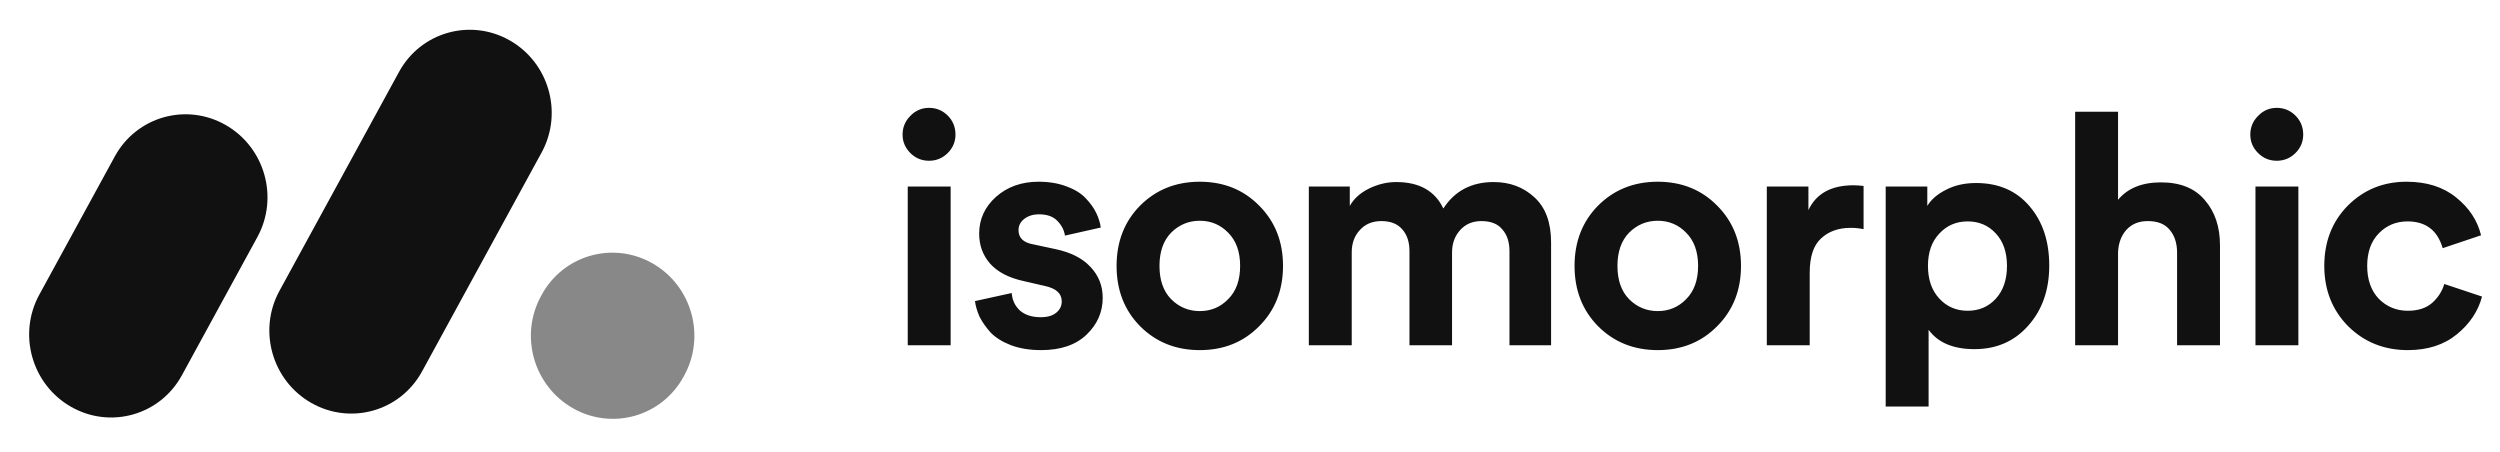
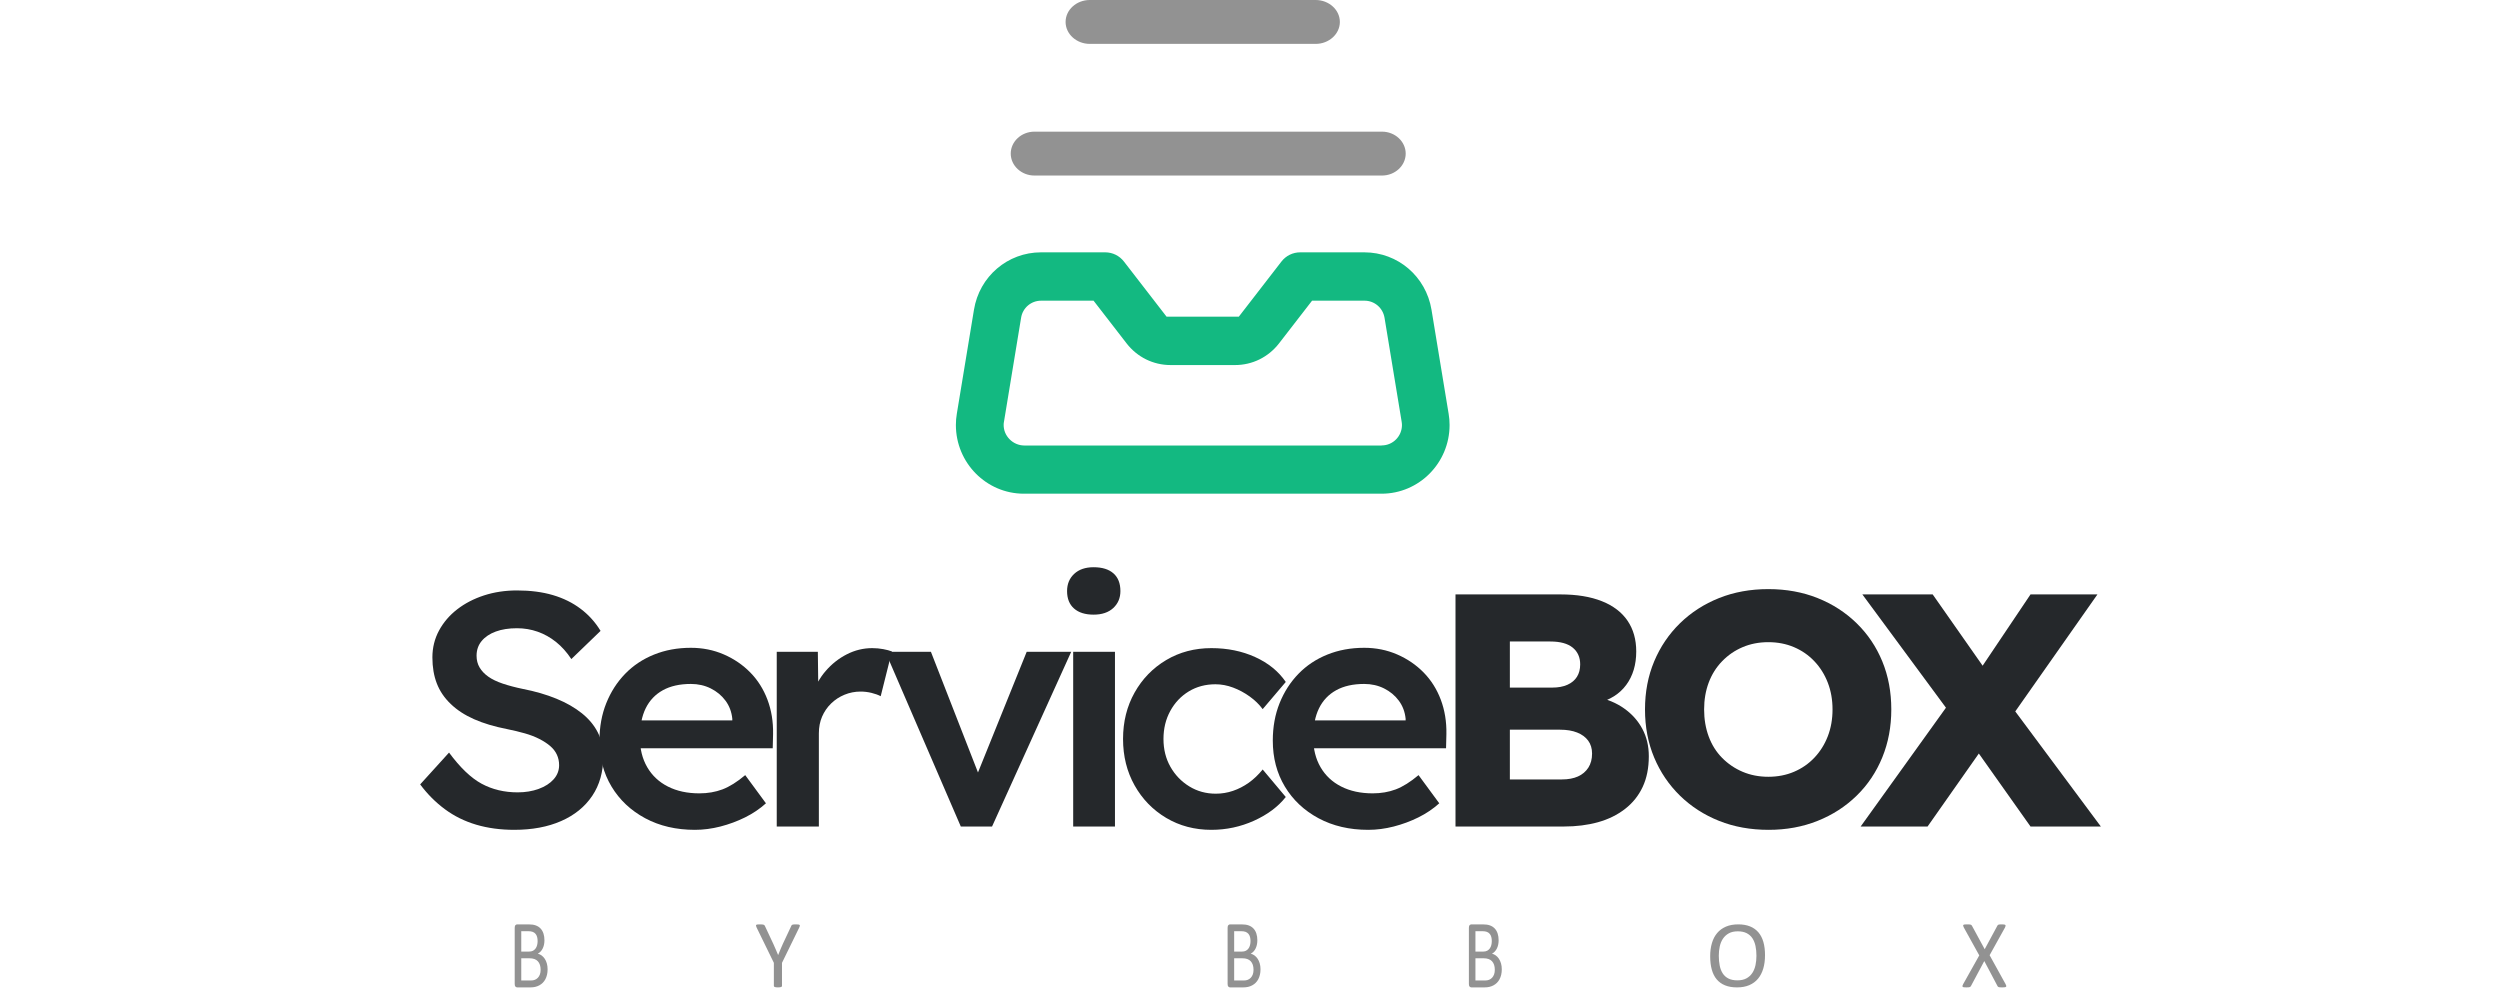
- <svg xmlns="http://www.w3.org/2000/svg" width="155" height="28" viewBox="0 0 155 28" fill="none">
-   <rect width="10.155" height="19.93" rx="5.078" transform="matrix(0.870431 0.49229 -0.479339 0.87763 9.55304 5.23999)" fill="#111111" />
-   <rect width="10.155" height="25.624" rx="5.078" transform="matrix(0.870431 0.49229 -0.479339 0.87763 27.1746 0)" fill="#111111" />
-   <rect opacity="0.5" width="10.155" height="10.249" rx="5.078" transform="matrix(0.870431 0.49229 -0.479339 0.87763 36.0203 13.8197)" fill="#111111" />
-   <path d="M58.94 21.407H56.28V11.567H58.94V21.407ZM55.96 8.347C55.96 7.894 56.12 7.507 56.44 7.187C56.76 6.854 57.147 6.687 57.6 6.687C58.053 6.687 58.44 6.847 58.76 7.167C59.08 7.487 59.24 7.881 59.24 8.347C59.24 8.787 59.08 9.167 58.76 9.487C58.44 9.807 58.053 9.967 57.6 9.967C57.147 9.967 56.76 9.807 56.44 9.487C56.12 9.167 55.96 8.787 55.96 8.347ZM60.448 18.667L62.728 18.167C62.755 18.594 62.921 18.954 63.228 19.247C63.548 19.527 63.981 19.667 64.528 19.667C64.941 19.667 65.261 19.574 65.488 19.387C65.715 19.201 65.828 18.967 65.828 18.687C65.828 18.194 65.475 17.874 64.768 17.727L63.468 17.427C62.548 17.227 61.855 16.867 61.388 16.347C60.934 15.827 60.708 15.207 60.708 14.487C60.708 13.594 61.054 12.834 61.748 12.207C62.455 11.581 63.334 11.267 64.388 11.267C65.055 11.267 65.641 11.367 66.148 11.567C66.654 11.754 67.048 12.001 67.328 12.307C67.608 12.601 67.821 12.9 67.968 13.207C68.115 13.514 68.208 13.814 68.248 14.107L66.028 14.607C65.975 14.261 65.814 13.954 65.548 13.687C65.294 13.421 64.915 13.287 64.408 13.287C64.061 13.287 63.761 13.38 63.508 13.567C63.268 13.754 63.148 13.987 63.148 14.267C63.148 14.747 63.448 15.04 64.048 15.147L65.448 15.447C66.394 15.647 67.115 16.014 67.608 16.547C68.115 17.081 68.368 17.721 68.368 18.467C68.368 19.347 68.034 20.107 67.368 20.747C66.701 21.387 65.761 21.707 64.548 21.707C63.855 21.707 63.234 21.607 62.688 21.407C62.141 21.194 61.715 20.927 61.408 20.607C61.114 20.274 60.888 19.947 60.728 19.627C60.581 19.294 60.488 18.974 60.448 18.667ZM72.608 18.547C73.101 19.041 73.694 19.287 74.388 19.287C75.081 19.287 75.668 19.041 76.147 18.547C76.641 18.054 76.888 17.367 76.888 16.487C76.888 15.607 76.641 14.921 76.147 14.427C75.668 13.934 75.081 13.687 74.388 13.687C73.694 13.687 73.101 13.934 72.608 14.427C72.127 14.921 71.888 15.607 71.888 16.487C71.888 17.367 72.127 18.054 72.608 18.547ZM70.688 12.747C71.674 11.761 72.907 11.267 74.388 11.267C75.868 11.267 77.094 11.761 78.067 12.747C79.054 13.734 79.547 14.98 79.547 16.487C79.547 17.994 79.054 19.241 78.067 20.227C77.094 21.214 75.868 21.707 74.388 21.707C72.907 21.707 71.674 21.214 70.688 20.227C69.714 19.241 69.228 17.994 69.228 16.487C69.228 14.98 69.714 13.734 70.688 12.747ZM83.807 21.407H81.147V11.567H83.687V12.767C83.941 12.314 84.341 11.954 84.887 11.687C85.434 11.421 85.994 11.287 86.567 11.287C87.994 11.287 88.967 11.834 89.487 12.927C90.194 11.834 91.234 11.287 92.607 11.287C93.607 11.287 94.447 11.601 95.127 12.227C95.82 12.854 96.167 13.787 96.167 15.027V21.407H93.587V15.567C93.587 15.007 93.441 14.56 93.147 14.227C92.867 13.88 92.434 13.707 91.847 13.707C91.3 13.707 90.861 13.894 90.527 14.267C90.194 14.64 90.027 15.101 90.027 15.647V21.407H87.387V15.567C87.387 15.007 87.24 14.56 86.947 14.227C86.654 13.88 86.221 13.707 85.647 13.707C85.087 13.707 84.641 13.894 84.307 14.267C83.974 14.627 83.807 15.087 83.807 15.647V21.407ZM101.002 18.547C101.495 19.041 102.089 19.287 102.782 19.287C103.475 19.287 104.062 19.041 104.542 18.547C105.035 18.054 105.282 17.367 105.282 16.487C105.282 15.607 105.035 14.921 104.542 14.427C104.062 13.934 103.475 13.687 102.782 13.687C102.089 13.687 101.495 13.934 101.002 14.427C100.522 14.921 100.282 15.607 100.282 16.487C100.282 17.367 100.522 18.054 101.002 18.547ZM99.082 12.747C100.069 11.761 101.302 11.267 102.782 11.267C104.262 11.267 105.489 11.761 106.462 12.747C107.449 13.734 107.942 14.98 107.942 16.487C107.942 17.994 107.449 19.241 106.462 20.227C105.489 21.214 104.262 21.707 102.782 21.707C101.302 21.707 100.069 21.214 99.082 20.227C98.109 19.241 97.622 17.994 97.622 16.487C97.622 14.98 98.109 13.734 99.082 12.747ZM115.542 11.527V14.207C115.275 14.154 115.008 14.127 114.742 14.127C113.982 14.127 113.368 14.347 112.902 14.787C112.435 15.214 112.202 15.921 112.202 16.907V21.407H109.542V11.567H112.122V13.027C112.602 12.001 113.535 11.487 114.922 11.487C115.068 11.487 115.275 11.501 115.542 11.527ZM119.573 25.207H116.913V11.567H119.493V12.767C119.733 12.367 120.119 12.034 120.653 11.767C121.186 11.487 121.806 11.347 122.513 11.347C123.913 11.347 125.019 11.827 125.833 12.787C126.646 13.734 127.053 14.96 127.053 16.467C127.053 17.974 126.619 19.214 125.753 20.187C124.899 21.16 123.786 21.647 122.413 21.647C121.106 21.647 120.159 21.247 119.573 20.447V25.207ZM123.733 18.527C124.199 18.02 124.433 17.34 124.433 16.487C124.433 15.634 124.199 14.96 123.733 14.467C123.279 13.974 122.699 13.727 121.993 13.727C121.286 13.727 120.699 13.98 120.233 14.487C119.766 14.98 119.533 15.647 119.533 16.487C119.533 17.327 119.766 18 120.233 18.507C120.699 19.014 121.286 19.267 121.993 19.267C122.699 19.267 123.279 19.02 123.733 18.527ZM131.319 15.627V21.407H128.659V6.927H131.319V12.387C131.919 11.667 132.806 11.307 133.979 11.307C135.179 11.307 136.086 11.674 136.699 12.407C137.326 13.127 137.639 14.06 137.639 15.207V21.407H134.979V15.667C134.979 15.081 134.826 14.607 134.519 14.247C134.226 13.887 133.772 13.707 133.159 13.707C132.612 13.707 132.172 13.887 131.839 14.247C131.519 14.607 131.346 15.067 131.319 15.627ZM142.499 21.407H139.839V11.567H142.499V21.407ZM139.519 8.347C139.519 7.894 139.679 7.507 139.999 7.187C140.319 6.854 140.705 6.687 141.159 6.687C141.612 6.687 141.999 6.847 142.319 7.167C142.639 7.487 142.799 7.881 142.799 8.347C142.799 8.787 142.639 9.167 142.319 9.487C141.999 9.807 141.612 9.967 141.159 9.967C140.705 9.967 140.319 9.807 139.999 9.487C139.679 9.167 139.519 8.787 139.519 8.347ZM149.266 13.727C148.56 13.727 147.966 13.974 147.486 14.467C147.006 14.96 146.766 15.634 146.766 16.487C146.766 17.34 147.006 18.02 147.486 18.527C147.98 19.02 148.58 19.267 149.286 19.267C149.913 19.267 150.413 19.107 150.786 18.787C151.16 18.454 151.413 18.061 151.546 17.607L153.886 18.387C153.646 19.294 153.126 20.074 152.326 20.727C151.526 21.381 150.513 21.707 149.286 21.707C147.82 21.707 146.586 21.214 145.586 20.227C144.6 19.227 144.106 17.98 144.106 16.487C144.106 14.98 144.593 13.734 145.566 12.747C146.553 11.761 147.766 11.267 149.206 11.267C150.46 11.267 151.486 11.594 152.286 12.247C153.086 12.887 153.6 13.667 153.826 14.587L151.446 15.387C151.126 14.28 150.4 13.727 149.266 13.727Z" fill="#111111" />
+ <svg xmlns="http://www.w3.org/2000/svg" width="238" height="94">
+   <path fill="#25282B" transform="translate(40 56.2096)" d="M8.959 22.79C7.643 22.79 6.436 22.627 5.336 22.301C4.237 21.975 3.245 21.486 2.361 20.833C1.477 20.181 0.69 19.392 0 18.466L2.749 15.436C3.806 16.867 4.841 17.856 5.854 18.403C6.867 18.95 8.01 19.223 9.282 19.223C10.015 19.223 10.684 19.113 11.287 18.892C11.891 18.671 12.365 18.366 12.71 17.977C13.055 17.587 13.228 17.14 13.228 16.635C13.228 16.277 13.158 15.946 13.018 15.641C12.878 15.336 12.667 15.062 12.387 14.82C12.107 14.578 11.762 14.352 11.352 14.141C10.942 13.931 10.479 13.752 9.961 13.605C9.444 13.457 8.872 13.321 8.247 13.194C7.061 12.963 6.026 12.653 5.142 12.263C4.258 11.874 3.514 11.39 2.911 10.811C2.307 10.233 1.865 9.58 1.585 8.854C1.304 8.128 1.164 7.302 1.164 6.376C1.164 5.45 1.375 4.598 1.795 3.819C2.215 3.041 2.792 2.367 3.525 1.799C4.258 1.231 5.11 0.789 6.08 0.473C7.051 0.158 8.096 0 9.217 0C10.49 0 11.627 0.147 12.63 0.442C13.632 0.737 14.516 1.173 15.282 1.752C16.047 2.331 16.678 3.03 17.174 3.851L14.392 6.534C13.961 5.882 13.476 5.34 12.937 4.908C12.398 4.477 11.816 4.151 11.19 3.93C10.565 3.709 9.907 3.598 9.217 3.598C8.441 3.598 7.767 3.704 7.196 3.914C6.625 4.125 6.177 4.424 5.854 4.814C5.53 5.203 5.369 5.671 5.369 6.218C5.369 6.639 5.466 7.013 5.66 7.339C5.854 7.665 6.129 7.955 6.485 8.207C6.84 8.46 7.299 8.681 7.859 8.87C8.42 9.059 9.056 9.228 9.767 9.375C10.953 9.606 12.02 9.917 12.969 10.306C13.918 10.695 14.726 11.158 15.395 11.695C16.063 12.232 16.57 12.842 16.915 13.526C17.26 14.21 17.432 14.973 17.432 15.814C17.432 17.266 17.082 18.513 16.381 19.555C15.68 20.597 14.694 21.396 13.422 21.954C12.15 22.512 10.662 22.79 8.959 22.79Z" />
+   <path fill="#25282B" transform="translate(57.0698 61.6705)" d="M9.088 17.33C7.299 17.33 5.719 16.961 4.35 16.225C2.981 15.488 1.914 14.483 1.148 13.21C0.383 11.937 0 10.48 0 8.838C0 7.534 0.216 6.345 0.647 5.271C1.078 4.198 1.676 3.267 2.442 2.478C3.207 1.689 4.124 1.078 5.191 0.647C6.258 0.216 7.428 0 8.7 0C9.821 0 10.867 0.21 11.837 0.631C12.807 1.052 13.648 1.626 14.36 2.352C15.071 3.078 15.616 3.94 15.993 4.94C16.37 5.94 16.548 7.029 16.527 8.207L16.494 9.564L2.684 9.564L1.941 6.913L13.163 6.913L12.646 7.449L12.646 6.755C12.581 6.103 12.365 5.529 11.999 5.035C11.632 4.54 11.163 4.151 10.592 3.867C10.021 3.583 9.39 3.441 8.7 3.441C7.643 3.441 6.754 3.641 6.032 4.04C5.309 4.44 4.765 5.014 4.399 5.761C4.032 6.508 3.849 7.439 3.849 8.554C3.849 9.628 4.08 10.564 4.544 11.364C5.008 12.163 5.665 12.779 6.517 13.21C7.369 13.642 8.366 13.857 9.509 13.857C10.306 13.857 11.039 13.731 11.708 13.479C12.376 13.226 13.099 12.774 13.875 12.121L15.848 14.804C15.265 15.33 14.602 15.778 13.859 16.146C13.115 16.514 12.333 16.803 11.514 17.014C10.694 17.224 9.886 17.33 9.088 17.33Z" />
+   <path fill="#25282B" transform="translate(73.9456 61.702)" d="M0 16.982L0 0.347L3.913 0.347L3.978 5.65L3.428 4.451C3.665 3.609 4.075 2.851 4.657 2.178C5.239 1.505 5.913 0.973 6.679 0.584C7.444 0.195 8.247 0 9.088 0C9.455 0 9.805 0.032 10.139 0.095C10.473 0.158 10.748 0.231 10.964 0.316L9.897 4.577C9.659 4.451 9.368 4.346 9.023 4.261C8.678 4.177 8.333 4.135 7.988 4.135C7.449 4.135 6.937 4.235 6.452 4.435C5.967 4.635 5.541 4.914 5.175 5.271C4.808 5.629 4.522 6.045 4.318 6.518C4.113 6.992 4.01 7.523 4.01 8.112L4.01 16.982L0 16.982Z" />
+   <path fill="#25282B" transform="translate(84.2884 62.0492)" d="M7.18 16.635L0 0L4.334 0L9.185 12.437L8.344 12.658L13.454 0L17.691 0L10.155 16.635L7.18 16.635Z" />
+   <path fill="#25282B" transform="translate(101.585 54)" d="M0.582 24.684L0.582 8.049L4.56 8.049L4.56 24.684L0.582 24.684ZM2.523 4.514C1.725 4.514 1.105 4.319 0.663 3.93C0.221 3.541 0 2.988 0 2.273C0 1.599 0.226 1.052 0.679 0.631C1.132 0.21 1.746 0 2.523 0C3.342 0 3.973 0.195 4.415 0.584C4.857 0.973 5.078 1.536 5.078 2.273C5.078 2.925 4.851 3.462 4.399 3.883C3.946 4.303 3.32 4.514 2.523 4.514Z" />
+   <path fill="#25282B" transform="translate(106.914 61.702)" d="M8.409 17.298C6.813 17.298 5.38 16.919 4.107 16.162C2.835 15.404 1.833 14.373 1.1 13.068C0.367 11.763 0 10.29 0 8.649C0 7.008 0.367 5.535 1.1 4.23C1.833 2.925 2.835 1.894 4.107 1.136C5.38 0.379 6.813 0 8.409 0C9.94 0 11.33 0.284 12.581 0.852C13.832 1.42 14.802 2.21 15.492 3.22L13.293 5.808C12.969 5.366 12.559 4.966 12.064 4.609C11.568 4.251 11.039 3.967 10.479 3.756C9.918 3.546 9.358 3.441 8.797 3.441C7.848 3.441 7.002 3.667 6.258 4.119C5.514 4.572 4.927 5.193 4.496 5.982C4.064 6.771 3.849 7.66 3.849 8.649C3.849 9.638 4.07 10.522 4.512 11.301C4.954 12.079 5.552 12.7 6.307 13.163C7.061 13.626 7.902 13.857 8.829 13.857C9.39 13.857 9.934 13.768 10.463 13.589C10.991 13.41 11.492 13.152 11.967 12.816C12.441 12.479 12.883 12.058 13.293 11.553L15.492 14.173C14.759 15.099 13.751 15.851 12.468 16.43C11.185 17.009 9.832 17.298 8.409 17.298Z" />
+   <path fill="#25282B" transform="translate(121.17 61.6705)" d="M9.088 17.33C7.299 17.33 5.719 16.961 4.35 16.225C2.981 15.488 1.914 14.483 1.148 13.21C0.383 11.937 0 10.48 0 8.838C0 7.534 0.216 6.345 0.647 5.271C1.078 4.198 1.676 3.267 2.442 2.478C3.207 1.689 4.124 1.078 5.191 0.647C6.258 0.216 7.428 0 8.7 0C9.821 0 10.867 0.21 11.837 0.631C12.807 1.052 13.648 1.626 14.36 2.352C15.071 3.078 15.616 3.94 15.993 4.94C16.37 5.94 16.548 7.029 16.527 8.207L16.494 9.564L2.684 9.564L1.941 6.913L13.163 6.913L12.646 7.449L12.646 6.755C12.581 6.103 12.365 5.529 11.999 5.035C11.632 4.54 11.163 4.151 10.592 3.867C10.021 3.583 9.39 3.441 8.7 3.441C7.643 3.441 6.754 3.641 6.032 4.04C5.309 4.44 4.765 5.014 4.399 5.761C4.032 6.508 3.849 7.439 3.849 8.554C3.849 9.628 4.08 10.564 4.544 11.364C5.008 12.163 5.665 12.779 6.517 13.21C7.369 13.642 8.366 13.857 9.509 13.857C10.306 13.857 11.039 13.731 11.708 13.479C12.376 13.226 13.099 12.774 13.875 12.121L15.848 14.804C15.265 15.33 14.602 15.778 13.859 16.146C13.115 16.514 12.333 16.803 11.514 17.014C10.694 17.224 9.886 17.33 9.088 17.33Z" />
+   <path fill="#25282B" transform="translate(138.564 56.5884)" d="M0 22.096L0 0L9.994 0C11.546 0 12.861 0.216 13.939 0.647C15.017 1.078 15.831 1.699 16.381 2.509C16.931 3.32 17.206 4.293 17.206 5.429C17.206 6.692 16.888 7.755 16.252 8.617C15.616 9.48 14.694 10.059 13.487 10.354L13.422 9.754C14.435 9.964 15.314 10.332 16.058 10.859C16.802 11.385 17.378 12.032 17.788 12.8C18.198 13.568 18.403 14.436 18.403 15.404C18.403 16.519 18.209 17.493 17.82 18.324C17.432 19.155 16.872 19.855 16.139 20.423C15.406 20.991 14.549 21.412 13.567 21.686C12.586 21.959 11.503 22.096 10.317 22.096L0 22.096ZM5.175 17.614L10.123 17.614C10.727 17.614 11.239 17.519 11.659 17.33C12.08 17.14 12.409 16.861 12.646 16.493C12.883 16.125 13.001 15.678 13.001 15.152C13.001 14.668 12.878 14.257 12.63 13.92C12.382 13.584 12.031 13.326 11.578 13.147C11.126 12.968 10.587 12.879 9.961 12.879L5.175 12.879L5.175 17.614ZM5.175 8.87L9.217 8.87C9.778 8.87 10.258 8.781 10.657 8.602C11.056 8.423 11.357 8.17 11.562 7.844C11.767 7.518 11.87 7.123 11.87 6.66C11.87 5.987 11.632 5.456 11.158 5.066C10.684 4.677 9.972 4.482 9.023 4.482L5.175 4.482L5.175 8.87Z" />
+   <path fill="#25282B" transform="translate(156.604 56.0833)" d="M11.772 22.917C10.048 22.917 8.474 22.633 7.051 22.064C5.628 21.496 4.388 20.697 3.331 19.665C2.275 18.634 1.455 17.424 0.873 16.035C0.291 14.646 0 13.121 0 11.458C0 9.796 0.291 8.27 0.873 6.881C1.455 5.492 2.275 4.282 3.331 3.251C4.388 2.22 5.628 1.42 7.051 0.852C8.474 0.284 10.037 0 11.74 0C13.443 0 15.007 0.284 16.43 0.852C17.853 1.42 19.093 2.22 20.149 3.251C21.206 4.282 22.02 5.492 22.591 6.881C23.162 8.27 23.448 9.796 23.448 11.458C23.448 13.1 23.162 14.62 22.591 16.02C22.02 17.419 21.206 18.634 20.149 19.665C19.093 20.697 17.853 21.496 16.43 22.064C15.007 22.633 13.454 22.917 11.772 22.917ZM11.74 17.866C12.624 17.866 13.438 17.708 14.182 17.393C14.926 17.077 15.573 16.63 16.122 16.051C16.672 15.472 17.098 14.794 17.4 14.015C17.702 13.237 17.853 12.384 17.853 11.458C17.853 10.532 17.702 9.68 17.4 8.902C17.098 8.123 16.672 7.444 16.122 6.866C15.573 6.287 14.926 5.84 14.182 5.524C13.438 5.208 12.624 5.051 11.74 5.051C10.856 5.051 10.042 5.208 9.298 5.524C8.554 5.84 7.902 6.287 7.342 6.866C6.781 7.444 6.355 8.123 6.064 8.902C5.773 9.68 5.628 10.532 5.628 11.458C5.628 12.384 5.773 13.242 6.064 14.031C6.355 14.82 6.781 15.499 7.342 16.067C7.902 16.635 8.554 17.077 9.298 17.393C10.042 17.708 10.856 17.866 11.74 17.866Z" />
+   <path fill="#25282B" transform="translate(177.134 56.5884)" d="M16.171 22.096L9.153 12.184L0.162 0L6.857 0L13.713 9.785L22.866 22.096L16.171 22.096ZM0 22.096L8.635 10.069L13.066 12.563L6.371 22.096L0 22.096ZM14.23 11.837L9.832 9.438L16.171 0L22.542 0L14.23 11.837Z" />
+   <path fill="#929292" transform="translate(49 88)" d="M3.132 4.28C3.132 4.468 3.113 4.642 3.075 4.801C3.037 4.961 2.984 5.104 2.916 5.23C2.847 5.357 2.765 5.468 2.668 5.564C2.571 5.66 2.462 5.74 2.341 5.805C2.22 5.87 2.09 5.919 1.952 5.951C1.813 5.984 1.655 6 1.476 6L0.235 6C0.179 6 0.125 5.976 0.075 5.928C0.025 5.88 0 5.796 0 5.675L0 0.325C0 0.204 0.025 0.12 0.075 0.072C0.125 0.024 0.179 0 0.235 0L1.315 0C1.599 0 1.831 0.034 2.012 0.102C2.194 0.17 2.345 0.269 2.466 0.399C2.587 0.529 2.678 0.688 2.739 0.876C2.801 1.065 2.831 1.278 2.831 1.516C2.831 1.658 2.818 1.794 2.791 1.924C2.764 2.054 2.724 2.174 2.671 2.284C2.619 2.393 2.553 2.491 2.473 2.578C2.394 2.665 2.302 2.736 2.2 2.791C2.329 2.822 2.451 2.879 2.563 2.961C2.676 3.043 2.774 3.147 2.859 3.274C2.943 3.4 3.01 3.549 3.059 3.719C3.108 3.889 3.132 4.076 3.132 4.28ZM2.181 1.595C2.181 1.45 2.165 1.318 2.134 1.201C2.102 1.083 2.052 0.984 1.983 0.902C1.914 0.82 1.825 0.757 1.715 0.714C1.605 0.671 1.459 0.649 1.278 0.649L0.624 0.649L0.624 2.592L1.344 2.592C1.508 2.592 1.64 2.565 1.741 2.511C1.841 2.457 1.924 2.384 1.99 2.293C2.056 2.202 2.105 2.095 2.135 1.973C2.166 1.851 2.181 1.725 2.181 1.595ZM2.468 4.326C2.468 4.147 2.445 3.989 2.4 3.853C2.354 3.717 2.288 3.603 2.201 3.51C2.115 3.417 2.006 3.347 1.875 3.299C1.744 3.251 1.579 3.227 1.381 3.227L0.624 3.227L0.624 5.342L1.542 5.342C1.687 5.342 1.813 5.32 1.921 5.277C2.028 5.233 2.123 5.169 2.205 5.084C2.287 4.999 2.351 4.893 2.398 4.767C2.444 4.64 2.468 4.493 2.468 4.326Z" />
+   <path fill="#929292" transform="translate(71.9706 88)" d="M2.475 3.662L2.475 5.853C2.475 5.877 2.469 5.899 2.458 5.917C2.446 5.936 2.425 5.95 2.395 5.961C2.365 5.972 2.325 5.981 2.274 5.989C2.223 5.996 2.162 6 2.091 6C2.016 6 1.954 5.996 1.905 5.989C1.856 5.981 1.815 5.972 1.784 5.961C1.753 5.95 1.731 5.936 1.719 5.917C1.707 5.899 1.701 5.877 1.701 5.853L1.701 3.662L0.063 0.308C0.03 0.237 0.01 0.182 0.003 0.142C-0.005 0.103 0.003 0.072 0.025 0.051C0.048 0.029 0.088 0.015 0.146 0.009C0.204 0.003 0.283 0 0.381 0C0.47 0 0.543 0.003 0.598 0.009C0.653 0.015 0.697 0.024 0.73 0.034C0.763 0.045 0.787 0.06 0.804 0.08C0.82 0.1 0.836 0.126 0.851 0.156L1.652 1.865C1.727 2.028 1.801 2.198 1.876 2.375C1.95 2.553 2.026 2.732 2.104 2.913L2.113 2.913C2.182 2.738 2.252 2.564 2.325 2.391C2.399 2.218 2.472 2.047 2.547 1.879L3.353 0.161C3.362 0.13 3.374 0.104 3.391 0.083C3.407 0.061 3.429 0.045 3.458 0.034C3.486 0.024 3.526 0.015 3.576 0.009C3.627 0.003 3.691 0 3.769 0C3.876 0 3.96 0.004 4.022 0.011C4.083 0.019 4.125 0.034 4.149 0.055C4.173 0.077 4.181 0.107 4.174 0.147C4.166 0.187 4.146 0.24 4.113 0.308L2.475 3.662Z" />
+   <path fill="#929292" transform="translate(116.868 88)" d="M3.132 4.28C3.132 4.468 3.113 4.642 3.075 4.801C3.037 4.961 2.984 5.104 2.916 5.23C2.847 5.357 2.765 5.468 2.668 5.564C2.571 5.66 2.462 5.74 2.341 5.805C2.22 5.87 2.09 5.919 1.952 5.951C1.813 5.984 1.655 6 1.476 6L0.235 6C0.179 6 0.125 5.976 0.075 5.928C0.025 5.88 0 5.796 0 5.675L0 0.325C0 0.204 0.025 0.12 0.075 0.072C0.125 0.024 0.179 0 0.235 0L1.315 0C1.599 0 1.831 0.034 2.012 0.102C2.194 0.17 2.345 0.269 2.466 0.399C2.587 0.529 2.678 0.688 2.739 0.876C2.801 1.065 2.831 1.278 2.831 1.516C2.831 1.658 2.818 1.794 2.791 1.924C2.764 2.054 2.724 2.174 2.671 2.284C2.619 2.393 2.553 2.491 2.473 2.578C2.394 2.665 2.302 2.736 2.2 2.791C2.329 2.822 2.451 2.879 2.563 2.961C2.676 3.043 2.774 3.147 2.859 3.274C2.943 3.4 3.01 3.549 3.059 3.719C3.108 3.889 3.132 4.076 3.132 4.28ZM2.181 1.595C2.181 1.45 2.165 1.318 2.134 1.201C2.102 1.083 2.052 0.984 1.983 0.902C1.914 0.82 1.825 0.757 1.715 0.714C1.605 0.671 1.459 0.649 1.278 0.649L0.624 0.649L0.624 2.592L1.344 2.592C1.508 2.592 1.64 2.565 1.741 2.511C1.841 2.457 1.924 2.384 1.99 2.293C2.056 2.202 2.105 2.095 2.135 1.973C2.166 1.851 2.181 1.725 2.181 1.595ZM2.468 4.326C2.468 4.147 2.445 3.989 2.4 3.853C2.354 3.717 2.288 3.603 2.201 3.51C2.115 3.417 2.006 3.347 1.875 3.299C1.744 3.251 1.579 3.227 1.381 3.227L0.624 3.227L0.624 5.342L1.542 5.342C1.687 5.342 1.813 5.32 1.921 5.277C2.028 5.233 2.123 5.169 2.205 5.084C2.287 4.999 2.351 4.893 2.398 4.767C2.444 4.64 2.468 4.493 2.468 4.326Z" />
+   <path fill="#929292" transform="translate(139.838 88)" d="M3.132 4.28C3.132 4.468 3.113 4.642 3.075 4.801C3.037 4.961 2.984 5.104 2.916 5.23C2.847 5.357 2.765 5.468 2.668 5.564C2.571 5.66 2.462 5.74 2.341 5.805C2.22 5.87 2.09 5.919 1.952 5.951C1.813 5.984 1.655 6 1.476 6L0.235 6C0.179 6 0.125 5.976 0.075 5.928C0.025 5.88 0 5.796 0 5.675L0 0.325C0 0.204 0.025 0.12 0.075 0.072C0.125 0.024 0.179 0 0.235 0L1.315 0C1.599 0 1.831 0.034 2.012 0.102C2.194 0.17 2.345 0.269 2.466 0.399C2.587 0.529 2.678 0.688 2.739 0.876C2.801 1.065 2.831 1.278 2.831 1.516C2.831 1.658 2.818 1.794 2.791 1.924C2.764 2.054 2.724 2.174 2.671 2.284C2.619 2.393 2.553 2.491 2.473 2.578C2.394 2.665 2.302 2.736 2.2 2.791C2.329 2.822 2.451 2.879 2.563 2.961C2.676 3.043 2.774 3.147 2.859 3.274C2.943 3.4 3.01 3.549 3.059 3.719C3.108 3.889 3.132 4.076 3.132 4.28ZM2.181 1.595C2.181 1.45 2.165 1.318 2.134 1.201C2.102 1.083 2.052 0.984 1.983 0.902C1.914 0.82 1.825 0.757 1.715 0.714C1.605 0.671 1.459 0.649 1.278 0.649L0.624 0.649L0.624 2.592L1.344 2.592C1.508 2.592 1.64 2.565 1.741 2.511C1.841 2.457 1.924 2.384 1.99 2.293C2.056 2.202 2.105 2.095 2.135 1.973C2.166 1.851 2.181 1.725 2.181 1.595ZM2.468 4.326C2.468 4.147 2.445 3.989 2.4 3.853C2.354 3.717 2.288 3.603 2.201 3.51C2.115 3.417 2.006 3.347 1.875 3.299C1.744 3.251 1.579 3.227 1.381 3.227L0.624 3.227L0.624 5.342L1.542 5.342C1.687 5.342 1.813 5.32 1.921 5.277C2.028 5.233 2.123 5.169 2.205 5.084C2.287 4.999 2.351 4.893 2.398 4.767C2.444 4.64 2.468 4.493 2.468 4.326Z" />
+   <path fill="#929292" transform="translate(162.809 88)" d="M5.221 2.932C5.221 3.404 5.165 3.829 5.054 4.207C4.942 4.586 4.776 4.908 4.555 5.173C4.334 5.439 4.056 5.643 3.723 5.786C3.389 5.929 2.999 6 2.554 6C2.115 6 1.735 5.935 1.415 5.804C1.094 5.673 0.829 5.483 0.62 5.234C0.411 4.985 0.256 4.676 0.153 4.306C0.051 3.937 0 3.512 0 3.032C0 2.572 0.056 2.155 0.167 1.779C0.278 1.404 0.445 1.085 0.668 0.822C0.89 0.559 1.169 0.357 1.503 0.214C1.836 0.071 2.226 0 2.671 0C3.101 0 3.476 0.065 3.795 0.194C4.114 0.323 4.379 0.511 4.591 0.759C4.803 1.007 4.961 1.313 5.065 1.678C5.169 2.043 5.221 2.461 5.221 2.932ZM4.404 2.986C4.404 2.656 4.375 2.349 4.316 2.065C4.257 1.782 4.159 1.535 4.023 1.327C3.886 1.118 3.703 0.955 3.474 0.838C3.246 0.721 2.963 0.662 2.626 0.662C2.289 0.662 2.006 0.725 1.778 0.851C1.549 0.977 1.363 1.146 1.221 1.356C1.078 1.566 0.975 1.812 0.914 2.092C0.852 2.373 0.821 2.668 0.821 2.977C0.821 3.32 0.85 3.635 0.907 3.923C0.964 4.212 1.06 4.46 1.196 4.669C1.331 4.878 1.512 5.04 1.739 5.155C1.967 5.271 2.252 5.329 2.595 5.329C2.934 5.329 3.22 5.266 3.452 5.14C3.683 5.014 3.87 4.843 4.011 4.628C4.153 4.414 4.253 4.165 4.314 3.883C4.374 3.601 4.404 3.302 4.404 2.986Z" />
+   <path fill="#929292" transform="translate(186.824 88)" d="M4.107 5.688C4.144 5.755 4.167 5.809 4.174 5.848C4.181 5.888 4.172 5.92 4.146 5.943C4.12 5.966 4.077 5.981 4.018 5.989C3.959 5.996 3.88 6 3.781 6C3.689 6 3.616 5.998 3.564 5.993C3.512 5.989 3.471 5.98 3.441 5.968C3.41 5.956 3.387 5.941 3.371 5.924C3.355 5.907 3.341 5.885 3.33 5.858L2.08 3.492L0.817 5.858C0.802 5.885 0.786 5.908 0.769 5.926C0.751 5.945 0.728 5.959 0.697 5.97C0.667 5.981 0.626 5.989 0.574 5.993C0.521 5.998 0.452 6 0.365 6C0.27 6 0.194 5.996 0.139 5.989C0.084 5.981 0.046 5.966 0.024 5.943C0.003 5.92 -0.005 5.888 0.003 5.848C0.01 5.809 0.032 5.755 0.07 5.688L1.602 2.954L0.139 0.312C0.105 0.245 0.082 0.191 0.072 0.149C0.062 0.108 0.069 0.076 0.092 0.053C0.115 0.03 0.155 0.015 0.213 0.009C0.271 0.003 0.351 0 0.452 0C0.539 0 0.61 0.002 0.665 0.007C0.72 0.011 0.763 0.019 0.795 0.03C0.827 0.041 0.85 0.056 0.864 0.076C0.879 0.096 0.895 0.118 0.912 0.142L2.119 2.366L3.317 0.142C3.331 0.118 3.346 0.096 3.36 0.076C3.375 0.056 3.396 0.041 3.423 0.03C3.451 0.019 3.489 0.011 3.538 0.007C3.587 0.002 3.654 0 3.738 0C3.828 0 3.901 0.004 3.957 0.011C4.014 0.019 4.054 0.034 4.079 0.055C4.103 0.077 4.113 0.108 4.107 0.149C4.101 0.191 4.081 0.245 4.046 0.312L2.588 2.936L4.107 5.688Z" />
+   <path fill="#929292" transform="translate(96.2222 12.5333)" d="M35.344 0L2.256 0C1.015 0 0 0.94 0 2.089C0 3.238 1.015 4.178 2.256 4.178L35.344 4.178C36.585 4.178 37.6 3.238 37.6 2.089C37.6 0.94 36.585 0 35.344 0Z" />
+   <path fill="#929292" transform="translate(101.444 0)" d="M23.807 0L2.304 0C1.037 0 0 0.94 0 2.089C0 3.238 1.037 4.178 2.304 4.178L23.807 4.178C25.074 4.178 26.111 3.238 26.111 2.089C26.111 0.94 25.074 0 23.807 0Z" />
+   <path fill="#13B981" transform="translate(91 24.0222)" d="M46.909 15.364L45.279 5.469C44.756 2.298 42.073 0 38.889 0L32.779 0C32.074 0 31.422 0.322 30.99 0.881L26.934 6.127L20.058 6.127L16.003 0.881C15.571 0.322 14.919 0 14.214 0L8.104 0C4.927 0 2.236 2.298 1.721 5.469L0.091 15.357C0.03 15.709 0 16.077 0 16.437C0 20.044 2.903 22.978 6.474 22.978L40.526 22.978C44.097 22.978 47 20.044 47 16.437C47 16.077 46.97 15.717 46.909 15.357L46.909 15.364ZM40.526 18.39L6.519 18.39C5.989 18.39 5.473 18.168 5.102 17.785C4.738 17.409 4.541 16.927 4.548 16.414C4.548 16.314 4.556 16.222 4.579 16.123L6.209 6.227C6.36 5.285 7.164 4.603 8.111 4.603L13.107 4.603L16.253 8.67C17.269 9.98 18.792 10.731 20.437 10.731L26.578 10.731C28.223 10.731 29.746 9.98 30.762 8.67L33.908 4.603L38.904 4.603C39.851 4.603 40.647 5.285 40.807 6.227L42.436 16.115C42.452 16.222 42.467 16.337 42.467 16.437C42.467 17.509 41.603 18.382 40.541 18.382L40.526 18.39Z" />
</svg>
